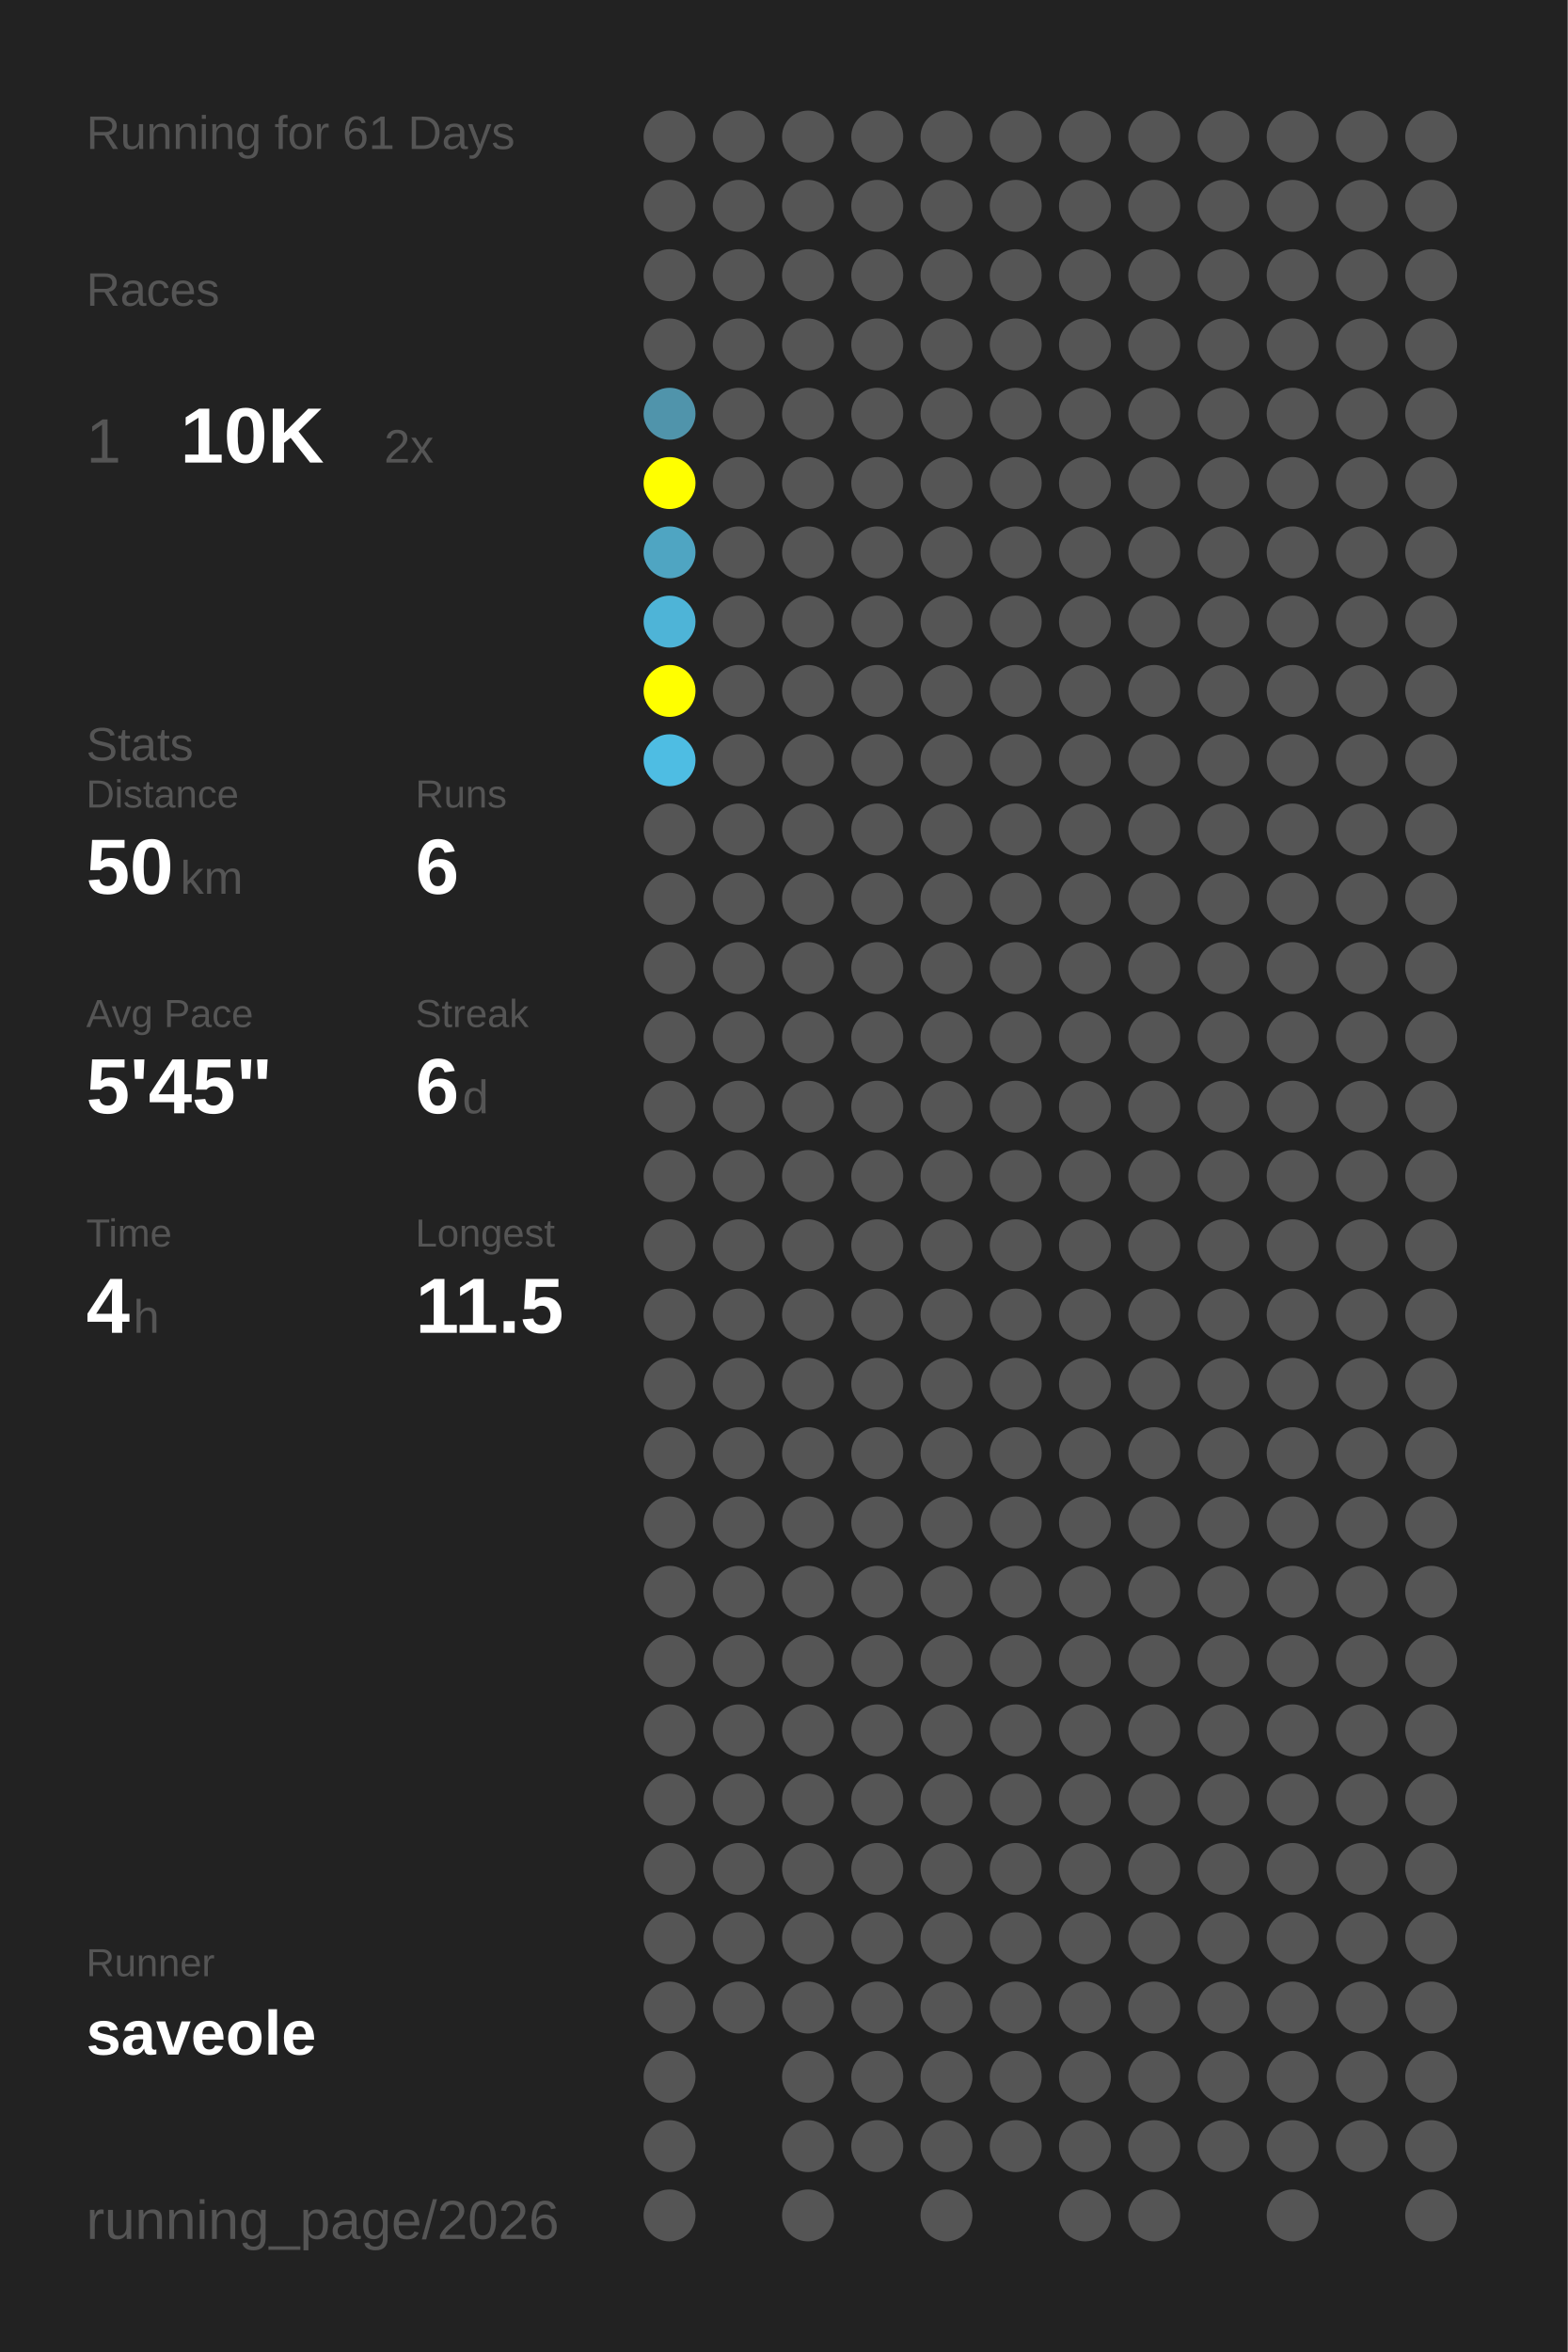
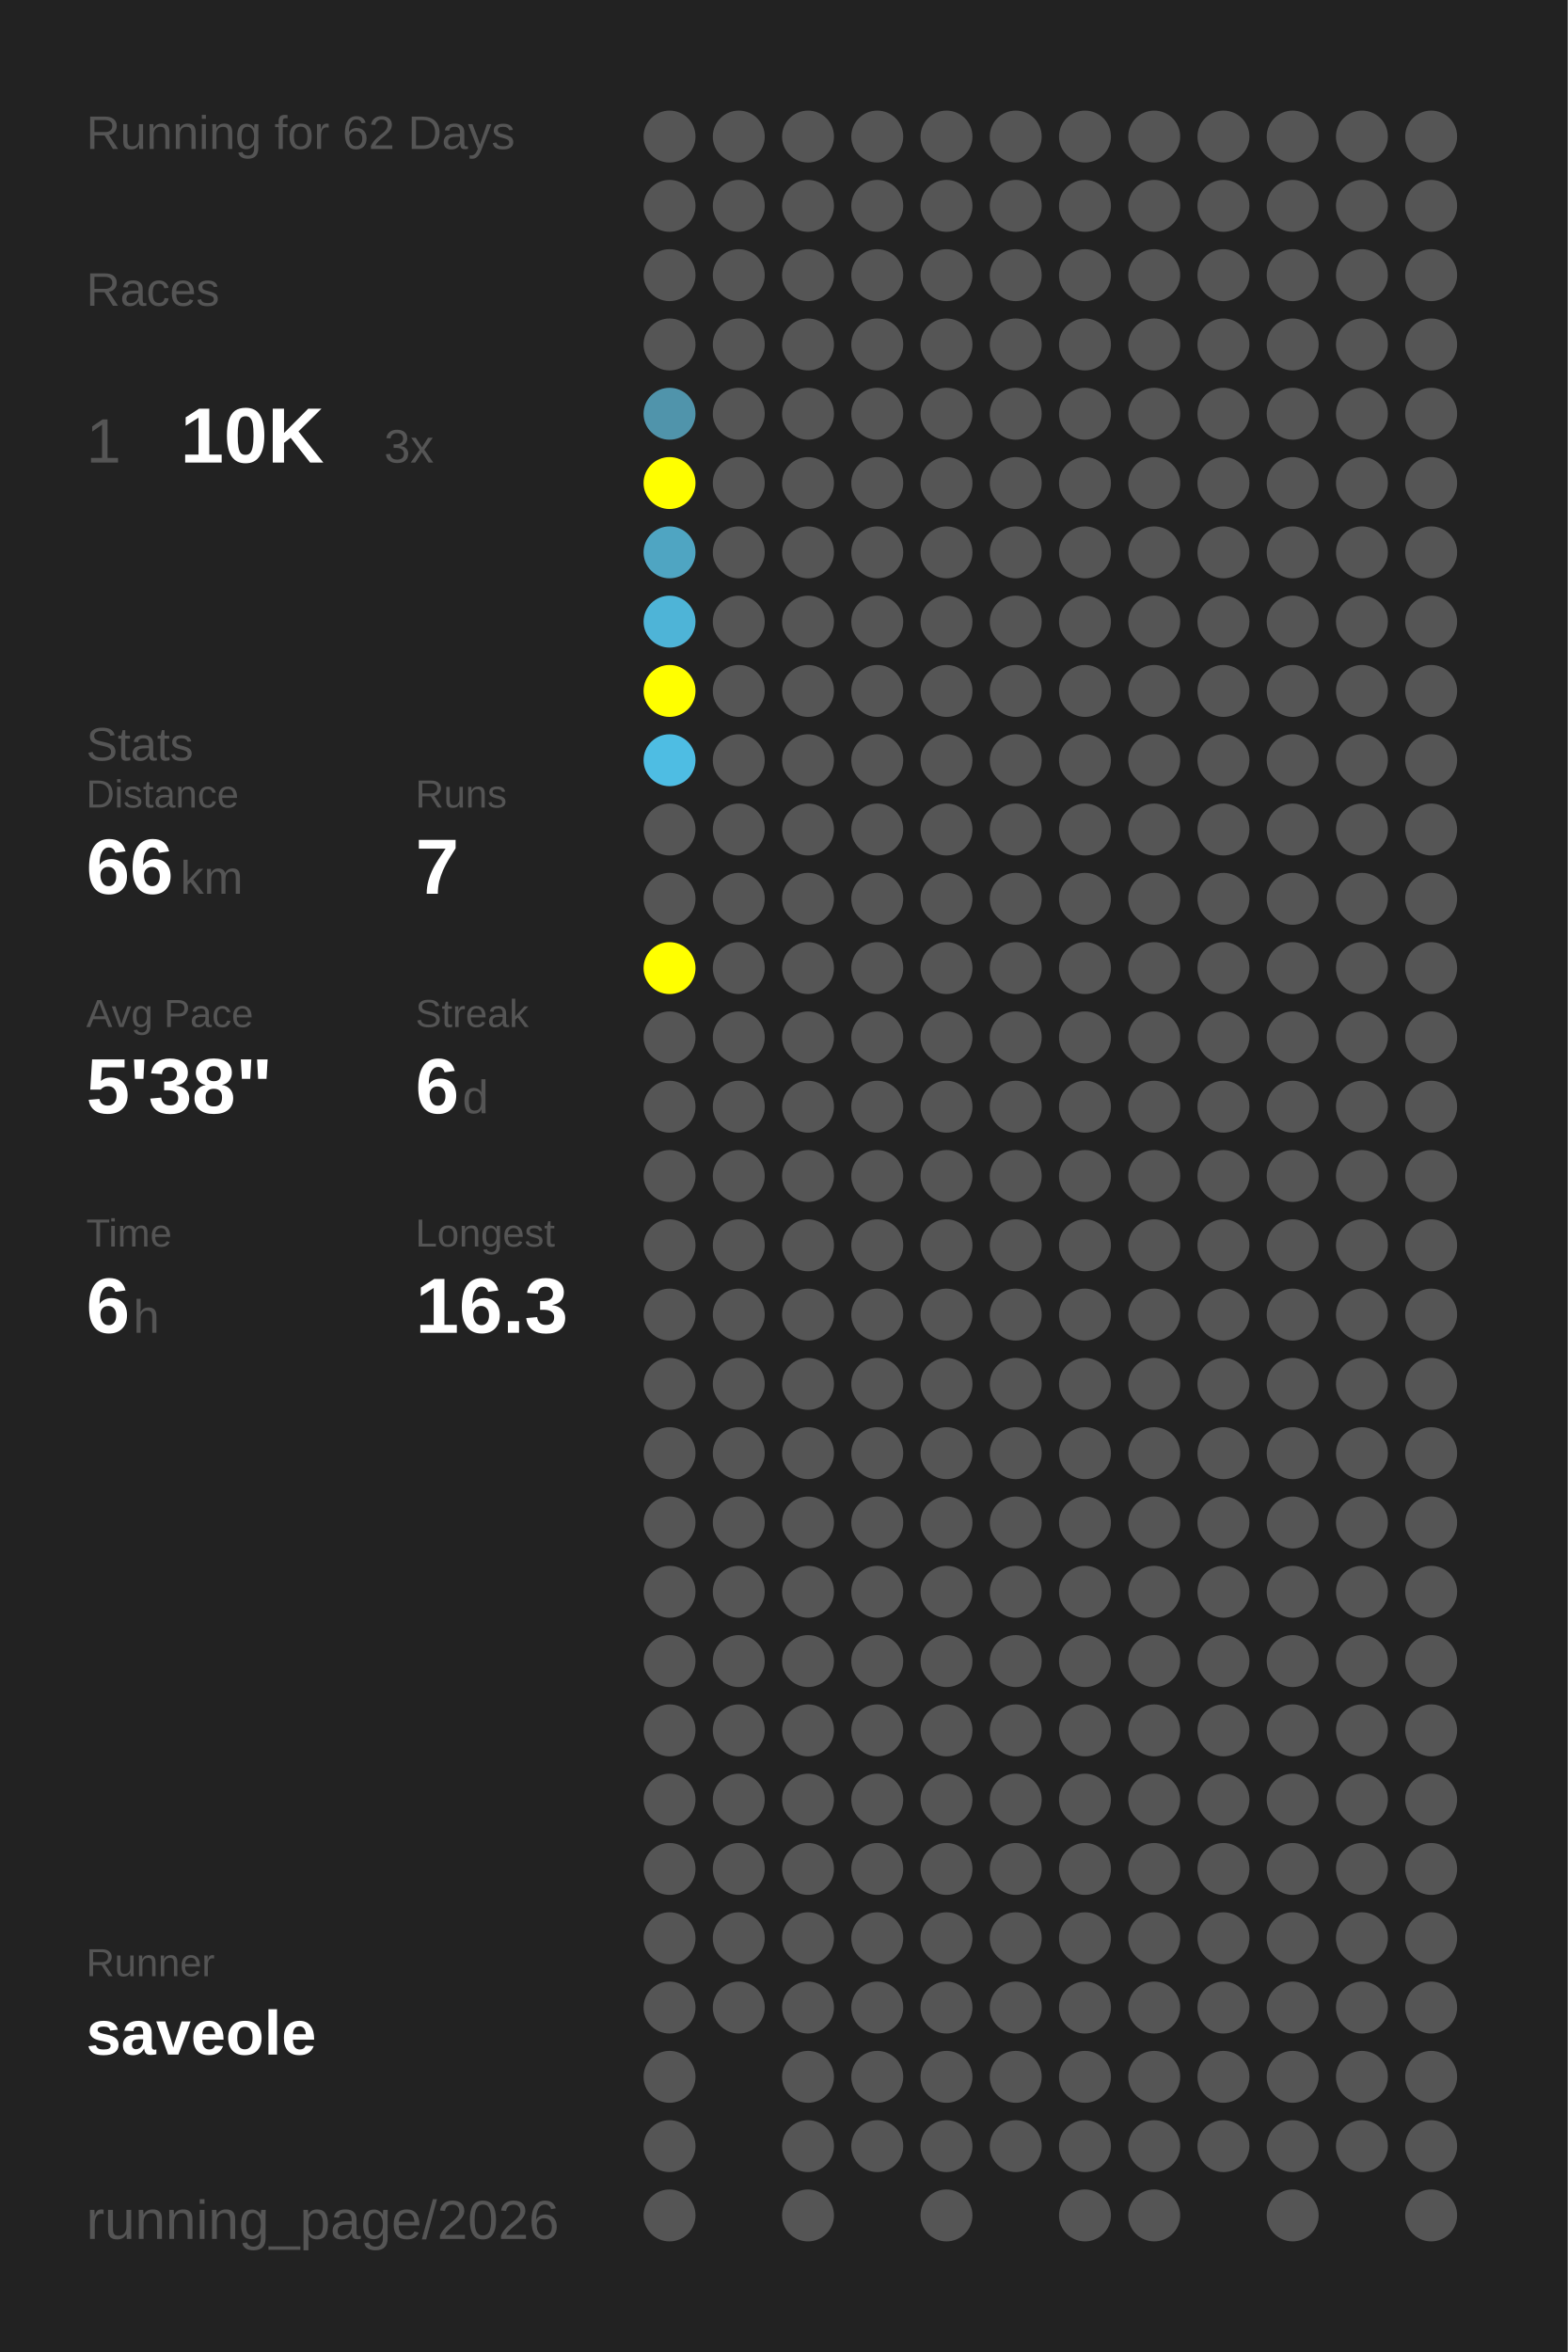
<svg xmlns="http://www.w3.org/2000/svg" baseProfile="full" height="300mm" version="1.1" viewBox="0,0,200,300" width="200mm">
  <defs />
  <rect fill="#222222" height="300" width="200" x="0" y="0" />
-   <text fill="#555555" style="font-size:6px; font-family:Arial;" x="11" y="19">Running for 61 Days</text>
+   <text fill="#555555" style="font-size:6px; font-family:Arial;" x="11" y="19">Running for 62 Days</text>
  <text fill="#555555" style="font-size:6px; font-family:Arial;" x="11" y="39">Races</text>
  <text fill="#555555" style="font-size:8px; font-family:Arial;" x="11" y="59">1</text>
  <text fill="#FFFFFF" style="font-size:10px; font-family:Arial; font-weight:bold;" x="23" y="59">10K</text>
-   <text fill="#555555" style="font-size:6px; font-family:Arial;" x="49" y="59">2x</text>
+   <text fill="#555555" style="font-size:6px; font-family:Arial;" x="49" y="59">3x</text>
  <text fill="#555555" style="font-size:6px; font-family:Arial;" x="11" y="97">Stats</text>
  <text fill="#555555" style="font-size:5px; font-family:Arial;" x="11" y="103">Distance</text>
-   <text fill="#FFFFFF" style="font-size:10px; font-family:Arial; font-weight:bold;" x="11" y="114">50</text>
+   <text fill="#FFFFFF" style="font-size:10px; font-family:Arial; font-weight:bold;" x="11" y="114">66</text>
  <text fill="#555555" style="font-size:6px; font-family:Arial;" x="23" y="114">km</text>
  <text fill="#555555" style="font-size:5px; font-family:Arial;" x="53" y="103">Runs</text>
-   <text fill="#FFFFFF" style="font-size:10px; font-family:Arial; font-weight:bold;" x="53" y="114">6</text>
+   <text fill="#FFFFFF" style="font-size:10px; font-family:Arial; font-weight:bold;" x="53" y="114">7</text>
  <text fill="#555555" style="font-size:5px; font-family:Arial;" x="11" y="131">Avg Pace</text>
-   <text fill="#FFFFFF" style="font-size:10px; font-family:Arial; font-weight:bold;" x="11" y="142">5'45"</text>
+   <text fill="#FFFFFF" style="font-size:10px; font-family:Arial; font-weight:bold;" x="11" y="142">5'38"</text>
  <text fill="#555555" style="font-size:5px; font-family:Arial;" x="53" y="131">Streak</text>
  <text fill="#FFFFFF" style="font-size:10px; font-family:Arial; font-weight:bold;" x="53" y="142">6</text>
  <text fill="#555555" style="font-size:6px; font-family:Arial;" x="59" y="142">d</text>
  <text fill="#555555" style="font-size:5px; font-family:Arial;" x="11" y="159">Time</text>
-   <text fill="#FFFFFF" style="font-size:10px; font-family:Arial; font-weight:bold;" x="11" y="170">4</text>
+   <text fill="#FFFFFF" style="font-size:10px; font-family:Arial; font-weight:bold;" x="11" y="170">6</text>
  <text fill="#555555" style="font-size:6px; font-family:Arial;" x="17" y="170">h</text>
  <text fill="#555555" style="font-size:5px; font-family:Arial;" x="53" y="159">Longest</text>
-   <text fill="#FFFFFF" style="font-size:10px; font-family:Arial; font-weight:bold;" x="53" y="170">11.5</text>
+   <text fill="#FFFFFF" style="font-size:10px; font-family:Arial; font-weight:bold;" x="53" y="170">16.3</text>
  <text fill="#555555" style="font-size:5px; font-family:Arial;" x="11" y="252.065">Runner</text>
  <text fill="#FFFFFF" style="font-size:8px; font-family:Arial; font-weight:bold;" x="11" y="262.065">saveole</text>
  <text fill="#555555" style="font-size:7px; font-family:Arial;" x="11" y="285.581">running_page/2026</text>
  <circle cx="85.417" cy="17.419" fill="#555555" r="3.312" />
  <circle cx="85.417" cy="26.258" fill="#555555" r="3.312" />
  <circle cx="85.417" cy="35.097" fill="#555555" r="3.312" />
  <circle cx="85.417" cy="43.935" fill="#555555" r="3.312" />
  <circle cx="85.417" cy="52.774" fill="#5094ab" r="3.312" />
  <circle cx="85.417" cy="61.613" fill="#FFFF00" r="3.312" />
  <circle cx="85.417" cy="70.452" fill="#4fa5c2" r="3.312" />
  <circle cx="85.417" cy="79.29" fill="#4eb4d7" r="3.312" />
  <circle cx="85.417" cy="88.129" fill="#FFFF00" r="3.312" />
  <circle cx="85.417" cy="96.968" fill="#4ebde3" r="3.312" />
  <circle cx="85.417" cy="105.806" fill="#555555" r="3.312" />
  <circle cx="85.417" cy="114.645" fill="#555555" r="3.312" />
-   <circle cx="85.417" cy="123.484" fill="#555555" r="3.312" />
+   <circle cx="85.417" cy="123.484" fill="#FFFF00" r="3.312" />
  <circle cx="85.417" cy="132.323" fill="#555555" r="3.312" />
  <circle cx="85.417" cy="141.161" fill="#555555" r="3.312" />
  <circle cx="85.417" cy="150" fill="#555555" r="3.312" />
  <circle cx="85.417" cy="158.839" fill="#555555" r="3.312" />
  <circle cx="85.417" cy="167.677" fill="#555555" r="3.312" />
  <circle cx="85.417" cy="176.516" fill="#555555" r="3.312" />
  <circle cx="85.417" cy="185.355" fill="#555555" r="3.312" />
  <circle cx="85.417" cy="194.194" fill="#555555" r="3.312" />
  <circle cx="85.417" cy="203.032" fill="#555555" r="3.312" />
  <circle cx="85.417" cy="211.871" fill="#555555" r="3.312" />
  <circle cx="85.417" cy="220.71" fill="#555555" r="3.312" />
  <circle cx="85.417" cy="229.548" fill="#555555" r="3.312" />
  <circle cx="85.417" cy="238.387" fill="#555555" r="3.312" />
  <circle cx="85.417" cy="247.226" fill="#555555" r="3.312" />
  <circle cx="85.417" cy="256.065" fill="#555555" r="3.312" />
  <circle cx="85.417" cy="264.903" fill="#555555" r="3.312" />
  <circle cx="85.417" cy="273.742" fill="#555555" r="3.312" />
  <circle cx="85.417" cy="282.581" fill="#555555" r="3.312" />
  <circle cx="94.25" cy="17.419" fill="#555555" r="3.312" />
  <circle cx="94.25" cy="26.258" fill="#555555" r="3.312" />
  <circle cx="94.25" cy="35.097" fill="#555555" r="3.312" />
  <circle cx="94.25" cy="43.935" fill="#555555" r="3.312" />
  <circle cx="94.25" cy="52.774" fill="#555555" r="3.312" />
  <circle cx="94.25" cy="61.613" fill="#555555" r="3.312" />
  <circle cx="94.25" cy="70.452" fill="#555555" r="3.312" />
  <circle cx="94.25" cy="79.29" fill="#555555" r="3.312" />
  <circle cx="94.25" cy="88.129" fill="#555555" r="3.312" />
  <circle cx="94.25" cy="96.968" fill="#555555" r="3.312" />
  <circle cx="94.25" cy="105.806" fill="#555555" r="3.312" />
  <circle cx="94.25" cy="114.645" fill="#555555" r="3.312" />
  <circle cx="94.25" cy="123.484" fill="#555555" r="3.312" />
  <circle cx="94.25" cy="132.323" fill="#555555" r="3.312" />
  <circle cx="94.25" cy="141.161" fill="#555555" r="3.312" />
  <circle cx="94.25" cy="150" fill="#555555" r="3.312" />
  <circle cx="94.25" cy="158.839" fill="#555555" r="3.312" />
  <circle cx="94.25" cy="167.677" fill="#555555" r="3.312" />
  <circle cx="94.25" cy="176.516" fill="#555555" r="3.312" />
  <circle cx="94.25" cy="185.355" fill="#555555" r="3.312" />
  <circle cx="94.25" cy="194.194" fill="#555555" r="3.312" />
  <circle cx="94.25" cy="203.032" fill="#555555" r="3.312" />
  <circle cx="94.25" cy="211.871" fill="#555555" r="3.312" />
  <circle cx="94.25" cy="220.71" fill="#555555" r="3.312" />
  <circle cx="94.25" cy="229.548" fill="#555555" r="3.312" />
  <circle cx="94.25" cy="238.387" fill="#555555" r="3.312" />
  <circle cx="94.25" cy="247.226" fill="#555555" r="3.312" />
  <circle cx="94.25" cy="256.065" fill="#555555" r="3.312" />
  <circle cx="103.083" cy="17.419" fill="#555555" r="3.312" />
  <circle cx="103.083" cy="26.258" fill="#555555" r="3.312" />
  <circle cx="103.083" cy="35.097" fill="#555555" r="3.312" />
  <circle cx="103.083" cy="43.935" fill="#555555" r="3.312" />
  <circle cx="103.083" cy="52.774" fill="#555555" r="3.312" />
  <circle cx="103.083" cy="61.613" fill="#555555" r="3.312" />
  <circle cx="103.083" cy="70.452" fill="#555555" r="3.312" />
  <circle cx="103.083" cy="79.29" fill="#555555" r="3.312" />
  <circle cx="103.083" cy="88.129" fill="#555555" r="3.312" />
  <circle cx="103.083" cy="96.968" fill="#555555" r="3.312" />
  <circle cx="103.083" cy="105.806" fill="#555555" r="3.312" />
  <circle cx="103.083" cy="114.645" fill="#555555" r="3.312" />
  <circle cx="103.083" cy="123.484" fill="#555555" r="3.312" />
  <circle cx="103.083" cy="132.323" fill="#555555" r="3.312" />
  <circle cx="103.083" cy="141.161" fill="#555555" r="3.312" />
  <circle cx="103.083" cy="150" fill="#555555" r="3.312" />
  <circle cx="103.083" cy="158.839" fill="#555555" r="3.312" />
  <circle cx="103.083" cy="167.677" fill="#555555" r="3.312" />
  <circle cx="103.083" cy="176.516" fill="#555555" r="3.312" />
  <circle cx="103.083" cy="185.355" fill="#555555" r="3.312" />
  <circle cx="103.083" cy="194.194" fill="#555555" r="3.312" />
  <circle cx="103.083" cy="203.032" fill="#555555" r="3.312" />
  <circle cx="103.083" cy="211.871" fill="#555555" r="3.312" />
  <circle cx="103.083" cy="220.71" fill="#555555" r="3.312" />
  <circle cx="103.083" cy="229.548" fill="#555555" r="3.312" />
  <circle cx="103.083" cy="238.387" fill="#555555" r="3.312" />
  <circle cx="103.083" cy="247.226" fill="#555555" r="3.312" />
  <circle cx="103.083" cy="256.065" fill="#555555" r="3.312" />
  <circle cx="103.083" cy="264.903" fill="#555555" r="3.312" />
  <circle cx="103.083" cy="273.742" fill="#555555" r="3.312" />
  <circle cx="103.083" cy="282.581" fill="#555555" r="3.312" />
  <circle cx="111.917" cy="17.419" fill="#555555" r="3.312" />
  <circle cx="111.917" cy="26.258" fill="#555555" r="3.312" />
  <circle cx="111.917" cy="35.097" fill="#555555" r="3.312" />
  <circle cx="111.917" cy="43.935" fill="#555555" r="3.312" />
  <circle cx="111.917" cy="52.774" fill="#555555" r="3.312" />
  <circle cx="111.917" cy="61.613" fill="#555555" r="3.312" />
  <circle cx="111.917" cy="70.452" fill="#555555" r="3.312" />
  <circle cx="111.917" cy="79.29" fill="#555555" r="3.312" />
  <circle cx="111.917" cy="88.129" fill="#555555" r="3.312" />
  <circle cx="111.917" cy="96.968" fill="#555555" r="3.312" />
  <circle cx="111.917" cy="105.806" fill="#555555" r="3.312" />
  <circle cx="111.917" cy="114.645" fill="#555555" r="3.312" />
  <circle cx="111.917" cy="123.484" fill="#555555" r="3.312" />
  <circle cx="111.917" cy="132.323" fill="#555555" r="3.312" />
  <circle cx="111.917" cy="141.161" fill="#555555" r="3.312" />
  <circle cx="111.917" cy="150" fill="#555555" r="3.312" />
  <circle cx="111.917" cy="158.839" fill="#555555" r="3.312" />
  <circle cx="111.917" cy="167.677" fill="#555555" r="3.312" />
  <circle cx="111.917" cy="176.516" fill="#555555" r="3.312" />
  <circle cx="111.917" cy="185.355" fill="#555555" r="3.312" />
  <circle cx="111.917" cy="194.194" fill="#555555" r="3.312" />
  <circle cx="111.917" cy="203.032" fill="#555555" r="3.312" />
  <circle cx="111.917" cy="211.871" fill="#555555" r="3.312" />
  <circle cx="111.917" cy="220.71" fill="#555555" r="3.312" />
  <circle cx="111.917" cy="229.548" fill="#555555" r="3.312" />
  <circle cx="111.917" cy="238.387" fill="#555555" r="3.312" />
  <circle cx="111.917" cy="247.226" fill="#555555" r="3.312" />
  <circle cx="111.917" cy="256.065" fill="#555555" r="3.312" />
  <circle cx="111.917" cy="264.903" fill="#555555" r="3.312" />
  <circle cx="111.917" cy="273.742" fill="#555555" r="3.312" />
  <circle cx="120.75" cy="17.419" fill="#555555" r="3.312" />
  <circle cx="120.75" cy="26.258" fill="#555555" r="3.312" />
  <circle cx="120.75" cy="35.097" fill="#555555" r="3.312" />
  <circle cx="120.75" cy="43.935" fill="#555555" r="3.312" />
  <circle cx="120.75" cy="52.774" fill="#555555" r="3.312" />
  <circle cx="120.75" cy="61.613" fill="#555555" r="3.312" />
  <circle cx="120.75" cy="70.452" fill="#555555" r="3.312" />
  <circle cx="120.75" cy="79.29" fill="#555555" r="3.312" />
  <circle cx="120.75" cy="88.129" fill="#555555" r="3.312" />
  <circle cx="120.75" cy="96.968" fill="#555555" r="3.312" />
  <circle cx="120.75" cy="105.806" fill="#555555" r="3.312" />
  <circle cx="120.75" cy="114.645" fill="#555555" r="3.312" />
  <circle cx="120.75" cy="123.484" fill="#555555" r="3.312" />
  <circle cx="120.75" cy="132.323" fill="#555555" r="3.312" />
  <circle cx="120.75" cy="141.161" fill="#555555" r="3.312" />
  <circle cx="120.75" cy="150" fill="#555555" r="3.312" />
  <circle cx="120.75" cy="158.839" fill="#555555" r="3.312" />
  <circle cx="120.75" cy="167.677" fill="#555555" r="3.312" />
  <circle cx="120.75" cy="176.516" fill="#555555" r="3.312" />
  <circle cx="120.75" cy="185.355" fill="#555555" r="3.312" />
  <circle cx="120.75" cy="194.194" fill="#555555" r="3.312" />
  <circle cx="120.75" cy="203.032" fill="#555555" r="3.312" />
  <circle cx="120.75" cy="211.871" fill="#555555" r="3.312" />
  <circle cx="120.75" cy="220.71" fill="#555555" r="3.312" />
  <circle cx="120.75" cy="229.548" fill="#555555" r="3.312" />
  <circle cx="120.75" cy="238.387" fill="#555555" r="3.312" />
  <circle cx="120.75" cy="247.226" fill="#555555" r="3.312" />
  <circle cx="120.75" cy="256.065" fill="#555555" r="3.312" />
  <circle cx="120.75" cy="264.903" fill="#555555" r="3.312" />
  <circle cx="120.75" cy="273.742" fill="#555555" r="3.312" />
  <circle cx="120.75" cy="282.581" fill="#555555" r="3.312" />
  <circle cx="129.583" cy="17.419" fill="#555555" r="3.312" />
  <circle cx="129.583" cy="26.258" fill="#555555" r="3.312" />
  <circle cx="129.583" cy="35.097" fill="#555555" r="3.312" />
  <circle cx="129.583" cy="43.935" fill="#555555" r="3.312" />
  <circle cx="129.583" cy="52.774" fill="#555555" r="3.312" />
  <circle cx="129.583" cy="61.613" fill="#555555" r="3.312" />
  <circle cx="129.583" cy="70.452" fill="#555555" r="3.312" />
  <circle cx="129.583" cy="79.29" fill="#555555" r="3.312" />
  <circle cx="129.583" cy="88.129" fill="#555555" r="3.312" />
  <circle cx="129.583" cy="96.968" fill="#555555" r="3.312" />
  <circle cx="129.583" cy="105.806" fill="#555555" r="3.312" />
  <circle cx="129.583" cy="114.645" fill="#555555" r="3.312" />
  <circle cx="129.583" cy="123.484" fill="#555555" r="3.312" />
  <circle cx="129.583" cy="132.323" fill="#555555" r="3.312" />
  <circle cx="129.583" cy="141.161" fill="#555555" r="3.312" />
  <circle cx="129.583" cy="150" fill="#555555" r="3.312" />
  <circle cx="129.583" cy="158.839" fill="#555555" r="3.312" />
  <circle cx="129.583" cy="167.677" fill="#555555" r="3.312" />
  <circle cx="129.583" cy="176.516" fill="#555555" r="3.312" />
  <circle cx="129.583" cy="185.355" fill="#555555" r="3.312" />
  <circle cx="129.583" cy="194.194" fill="#555555" r="3.312" />
  <circle cx="129.583" cy="203.032" fill="#555555" r="3.312" />
  <circle cx="129.583" cy="211.871" fill="#555555" r="3.312" />
  <circle cx="129.583" cy="220.71" fill="#555555" r="3.312" />
  <circle cx="129.583" cy="229.548" fill="#555555" r="3.312" />
  <circle cx="129.583" cy="238.387" fill="#555555" r="3.312" />
  <circle cx="129.583" cy="247.226" fill="#555555" r="3.312" />
  <circle cx="129.583" cy="256.065" fill="#555555" r="3.312" />
  <circle cx="129.583" cy="264.903" fill="#555555" r="3.312" />
  <circle cx="129.583" cy="273.742" fill="#555555" r="3.312" />
  <circle cx="138.417" cy="17.419" fill="#555555" r="3.312" />
  <circle cx="138.417" cy="26.258" fill="#555555" r="3.312" />
  <circle cx="138.417" cy="35.097" fill="#555555" r="3.312" />
  <circle cx="138.417" cy="43.935" fill="#555555" r="3.312" />
  <circle cx="138.417" cy="52.774" fill="#555555" r="3.312" />
  <circle cx="138.417" cy="61.613" fill="#555555" r="3.312" />
  <circle cx="138.417" cy="70.452" fill="#555555" r="3.312" />
  <circle cx="138.417" cy="79.29" fill="#555555" r="3.312" />
  <circle cx="138.417" cy="88.129" fill="#555555" r="3.312" />
  <circle cx="138.417" cy="96.968" fill="#555555" r="3.312" />
  <circle cx="138.417" cy="105.806" fill="#555555" r="3.312" />
  <circle cx="138.417" cy="114.645" fill="#555555" r="3.312" />
  <circle cx="138.417" cy="123.484" fill="#555555" r="3.312" />
  <circle cx="138.417" cy="132.323" fill="#555555" r="3.312" />
  <circle cx="138.417" cy="141.161" fill="#555555" r="3.312" />
  <circle cx="138.417" cy="150" fill="#555555" r="3.312" />
  <circle cx="138.417" cy="158.839" fill="#555555" r="3.312" />
  <circle cx="138.417" cy="167.677" fill="#555555" r="3.312" />
  <circle cx="138.417" cy="176.516" fill="#555555" r="3.312" />
  <circle cx="138.417" cy="185.355" fill="#555555" r="3.312" />
  <circle cx="138.417" cy="194.194" fill="#555555" r="3.312" />
  <circle cx="138.417" cy="203.032" fill="#555555" r="3.312" />
  <circle cx="138.417" cy="211.871" fill="#555555" r="3.312" />
  <circle cx="138.417" cy="220.71" fill="#555555" r="3.312" />
  <circle cx="138.417" cy="229.548" fill="#555555" r="3.312" />
  <circle cx="138.417" cy="238.387" fill="#555555" r="3.312" />
  <circle cx="138.417" cy="247.226" fill="#555555" r="3.312" />
  <circle cx="138.417" cy="256.065" fill="#555555" r="3.312" />
  <circle cx="138.417" cy="264.903" fill="#555555" r="3.312" />
  <circle cx="138.417" cy="273.742" fill="#555555" r="3.312" />
  <circle cx="138.417" cy="282.581" fill="#555555" r="3.312" />
  <circle cx="147.25" cy="17.419" fill="#555555" r="3.312" />
  <circle cx="147.25" cy="26.258" fill="#555555" r="3.312" />
  <circle cx="147.25" cy="35.097" fill="#555555" r="3.312" />
  <circle cx="147.25" cy="43.935" fill="#555555" r="3.312" />
  <circle cx="147.25" cy="52.774" fill="#555555" r="3.312" />
  <circle cx="147.25" cy="61.613" fill="#555555" r="3.312" />
  <circle cx="147.25" cy="70.452" fill="#555555" r="3.312" />
  <circle cx="147.25" cy="79.29" fill="#555555" r="3.312" />
  <circle cx="147.25" cy="88.129" fill="#555555" r="3.312" />
  <circle cx="147.25" cy="96.968" fill="#555555" r="3.312" />
  <circle cx="147.25" cy="105.806" fill="#555555" r="3.312" />
  <circle cx="147.25" cy="114.645" fill="#555555" r="3.312" />
  <circle cx="147.25" cy="123.484" fill="#555555" r="3.312" />
  <circle cx="147.25" cy="132.323" fill="#555555" r="3.312" />
  <circle cx="147.25" cy="141.161" fill="#555555" r="3.312" />
  <circle cx="147.25" cy="150" fill="#555555" r="3.312" />
  <circle cx="147.25" cy="158.839" fill="#555555" r="3.312" />
  <circle cx="147.25" cy="167.677" fill="#555555" r="3.312" />
  <circle cx="147.25" cy="176.516" fill="#555555" r="3.312" />
  <circle cx="147.25" cy="185.355" fill="#555555" r="3.312" />
  <circle cx="147.25" cy="194.194" fill="#555555" r="3.312" />
  <circle cx="147.25" cy="203.032" fill="#555555" r="3.312" />
  <circle cx="147.25" cy="211.871" fill="#555555" r="3.312" />
  <circle cx="147.25" cy="220.71" fill="#555555" r="3.312" />
  <circle cx="147.25" cy="229.548" fill="#555555" r="3.312" />
  <circle cx="147.25" cy="238.387" fill="#555555" r="3.312" />
  <circle cx="147.25" cy="247.226" fill="#555555" r="3.312" />
  <circle cx="147.25" cy="256.065" fill="#555555" r="3.312" />
  <circle cx="147.25" cy="264.903" fill="#555555" r="3.312" />
  <circle cx="147.25" cy="273.742" fill="#555555" r="3.312" />
  <circle cx="147.25" cy="282.581" fill="#555555" r="3.312" />
  <circle cx="156.083" cy="17.419" fill="#555555" r="3.312" />
  <circle cx="156.083" cy="26.258" fill="#555555" r="3.312" />
  <circle cx="156.083" cy="35.097" fill="#555555" r="3.312" />
  <circle cx="156.083" cy="43.935" fill="#555555" r="3.312" />
  <circle cx="156.083" cy="52.774" fill="#555555" r="3.312" />
  <circle cx="156.083" cy="61.613" fill="#555555" r="3.312" />
  <circle cx="156.083" cy="70.452" fill="#555555" r="3.312" />
  <circle cx="156.083" cy="79.29" fill="#555555" r="3.312" />
  <circle cx="156.083" cy="88.129" fill="#555555" r="3.312" />
  <circle cx="156.083" cy="96.968" fill="#555555" r="3.312" />
  <circle cx="156.083" cy="105.806" fill="#555555" r="3.312" />
  <circle cx="156.083" cy="114.645" fill="#555555" r="3.312" />
  <circle cx="156.083" cy="123.484" fill="#555555" r="3.312" />
  <circle cx="156.083" cy="132.323" fill="#555555" r="3.312" />
  <circle cx="156.083" cy="141.161" fill="#555555" r="3.312" />
  <circle cx="156.083" cy="150" fill="#555555" r="3.312" />
  <circle cx="156.083" cy="158.839" fill="#555555" r="3.312" />
  <circle cx="156.083" cy="167.677" fill="#555555" r="3.312" />
  <circle cx="156.083" cy="176.516" fill="#555555" r="3.312" />
  <circle cx="156.083" cy="185.355" fill="#555555" r="3.312" />
  <circle cx="156.083" cy="194.194" fill="#555555" r="3.312" />
  <circle cx="156.083" cy="203.032" fill="#555555" r="3.312" />
  <circle cx="156.083" cy="211.871" fill="#555555" r="3.312" />
  <circle cx="156.083" cy="220.71" fill="#555555" r="3.312" />
  <circle cx="156.083" cy="229.548" fill="#555555" r="3.312" />
  <circle cx="156.083" cy="238.387" fill="#555555" r="3.312" />
  <circle cx="156.083" cy="247.226" fill="#555555" r="3.312" />
  <circle cx="156.083" cy="256.065" fill="#555555" r="3.312" />
  <circle cx="156.083" cy="264.903" fill="#555555" r="3.312" />
  <circle cx="156.083" cy="273.742" fill="#555555" r="3.312" />
  <circle cx="164.917" cy="17.419" fill="#555555" r="3.312" />
  <circle cx="164.917" cy="26.258" fill="#555555" r="3.312" />
  <circle cx="164.917" cy="35.097" fill="#555555" r="3.312" />
  <circle cx="164.917" cy="43.935" fill="#555555" r="3.312" />
  <circle cx="164.917" cy="52.774" fill="#555555" r="3.312" />
  <circle cx="164.917" cy="61.613" fill="#555555" r="3.312" />
  <circle cx="164.917" cy="70.452" fill="#555555" r="3.312" />
  <circle cx="164.917" cy="79.29" fill="#555555" r="3.312" />
  <circle cx="164.917" cy="88.129" fill="#555555" r="3.312" />
  <circle cx="164.917" cy="96.968" fill="#555555" r="3.312" />
  <circle cx="164.917" cy="105.806" fill="#555555" r="3.312" />
  <circle cx="164.917" cy="114.645" fill="#555555" r="3.312" />
  <circle cx="164.917" cy="123.484" fill="#555555" r="3.312" />
  <circle cx="164.917" cy="132.323" fill="#555555" r="3.312" />
  <circle cx="164.917" cy="141.161" fill="#555555" r="3.312" />
  <circle cx="164.917" cy="150" fill="#555555" r="3.312" />
  <circle cx="164.917" cy="158.839" fill="#555555" r="3.312" />
  <circle cx="164.917" cy="167.677" fill="#555555" r="3.312" />
  <circle cx="164.917" cy="176.516" fill="#555555" r="3.312" />
  <circle cx="164.917" cy="185.355" fill="#555555" r="3.312" />
  <circle cx="164.917" cy="194.194" fill="#555555" r="3.312" />
  <circle cx="164.917" cy="203.032" fill="#555555" r="3.312" />
  <circle cx="164.917" cy="211.871" fill="#555555" r="3.312" />
  <circle cx="164.917" cy="220.71" fill="#555555" r="3.312" />
  <circle cx="164.917" cy="229.548" fill="#555555" r="3.312" />
  <circle cx="164.917" cy="238.387" fill="#555555" r="3.312" />
  <circle cx="164.917" cy="247.226" fill="#555555" r="3.312" />
  <circle cx="164.917" cy="256.065" fill="#555555" r="3.312" />
  <circle cx="164.917" cy="264.903" fill="#555555" r="3.312" />
  <circle cx="164.917" cy="273.742" fill="#555555" r="3.312" />
  <circle cx="164.917" cy="282.581" fill="#555555" r="3.312" />
  <circle cx="173.75" cy="17.419" fill="#555555" r="3.312" />
  <circle cx="173.75" cy="26.258" fill="#555555" r="3.312" />
  <circle cx="173.75" cy="35.097" fill="#555555" r="3.312" />
  <circle cx="173.75" cy="43.935" fill="#555555" r="3.312" />
  <circle cx="173.75" cy="52.774" fill="#555555" r="3.312" />
  <circle cx="173.75" cy="61.613" fill="#555555" r="3.312" />
  <circle cx="173.75" cy="70.452" fill="#555555" r="3.312" />
  <circle cx="173.75" cy="79.29" fill="#555555" r="3.312" />
  <circle cx="173.75" cy="88.129" fill="#555555" r="3.312" />
  <circle cx="173.75" cy="96.968" fill="#555555" r="3.312" />
  <circle cx="173.75" cy="105.806" fill="#555555" r="3.312" />
  <circle cx="173.75" cy="114.645" fill="#555555" r="3.312" />
  <circle cx="173.75" cy="123.484" fill="#555555" r="3.312" />
  <circle cx="173.75" cy="132.323" fill="#555555" r="3.312" />
  <circle cx="173.75" cy="141.161" fill="#555555" r="3.312" />
  <circle cx="173.75" cy="150" fill="#555555" r="3.312" />
  <circle cx="173.75" cy="158.839" fill="#555555" r="3.312" />
  <circle cx="173.75" cy="167.677" fill="#555555" r="3.312" />
  <circle cx="173.75" cy="176.516" fill="#555555" r="3.312" />
  <circle cx="173.75" cy="185.355" fill="#555555" r="3.312" />
  <circle cx="173.75" cy="194.194" fill="#555555" r="3.312" />
  <circle cx="173.75" cy="203.032" fill="#555555" r="3.312" />
  <circle cx="173.75" cy="211.871" fill="#555555" r="3.312" />
  <circle cx="173.75" cy="220.71" fill="#555555" r="3.312" />
  <circle cx="173.75" cy="229.548" fill="#555555" r="3.312" />
  <circle cx="173.75" cy="238.387" fill="#555555" r="3.312" />
  <circle cx="173.75" cy="247.226" fill="#555555" r="3.312" />
  <circle cx="173.75" cy="256.065" fill="#555555" r="3.312" />
  <circle cx="173.75" cy="264.903" fill="#555555" r="3.312" />
  <circle cx="173.75" cy="273.742" fill="#555555" r="3.312" />
  <circle cx="182.583" cy="17.419" fill="#555555" r="3.312" />
  <circle cx="182.583" cy="26.258" fill="#555555" r="3.312" />
  <circle cx="182.583" cy="35.097" fill="#555555" r="3.312" />
  <circle cx="182.583" cy="43.935" fill="#555555" r="3.312" />
  <circle cx="182.583" cy="52.774" fill="#555555" r="3.312" />
  <circle cx="182.583" cy="61.613" fill="#555555" r="3.312" />
  <circle cx="182.583" cy="70.452" fill="#555555" r="3.312" />
  <circle cx="182.583" cy="79.29" fill="#555555" r="3.312" />
  <circle cx="182.583" cy="88.129" fill="#555555" r="3.312" />
  <circle cx="182.583" cy="96.968" fill="#555555" r="3.312" />
  <circle cx="182.583" cy="105.806" fill="#555555" r="3.312" />
  <circle cx="182.583" cy="114.645" fill="#555555" r="3.312" />
  <circle cx="182.583" cy="123.484" fill="#555555" r="3.312" />
  <circle cx="182.583" cy="132.323" fill="#555555" r="3.312" />
  <circle cx="182.583" cy="141.161" fill="#555555" r="3.312" />
  <circle cx="182.583" cy="150" fill="#555555" r="3.312" />
  <circle cx="182.583" cy="158.839" fill="#555555" r="3.312" />
  <circle cx="182.583" cy="167.677" fill="#555555" r="3.312" />
  <circle cx="182.583" cy="176.516" fill="#555555" r="3.312" />
  <circle cx="182.583" cy="185.355" fill="#555555" r="3.312" />
  <circle cx="182.583" cy="194.194" fill="#555555" r="3.312" />
  <circle cx="182.583" cy="203.032" fill="#555555" r="3.312" />
  <circle cx="182.583" cy="211.871" fill="#555555" r="3.312" />
  <circle cx="182.583" cy="220.71" fill="#555555" r="3.312" />
  <circle cx="182.583" cy="229.548" fill="#555555" r="3.312" />
  <circle cx="182.583" cy="238.387" fill="#555555" r="3.312" />
  <circle cx="182.583" cy="247.226" fill="#555555" r="3.312" />
  <circle cx="182.583" cy="256.065" fill="#555555" r="3.312" />
  <circle cx="182.583" cy="264.903" fill="#555555" r="3.312" />
  <circle cx="182.583" cy="273.742" fill="#555555" r="3.312" />
  <circle cx="182.583" cy="282.581" fill="#555555" r="3.312" />
</svg>
